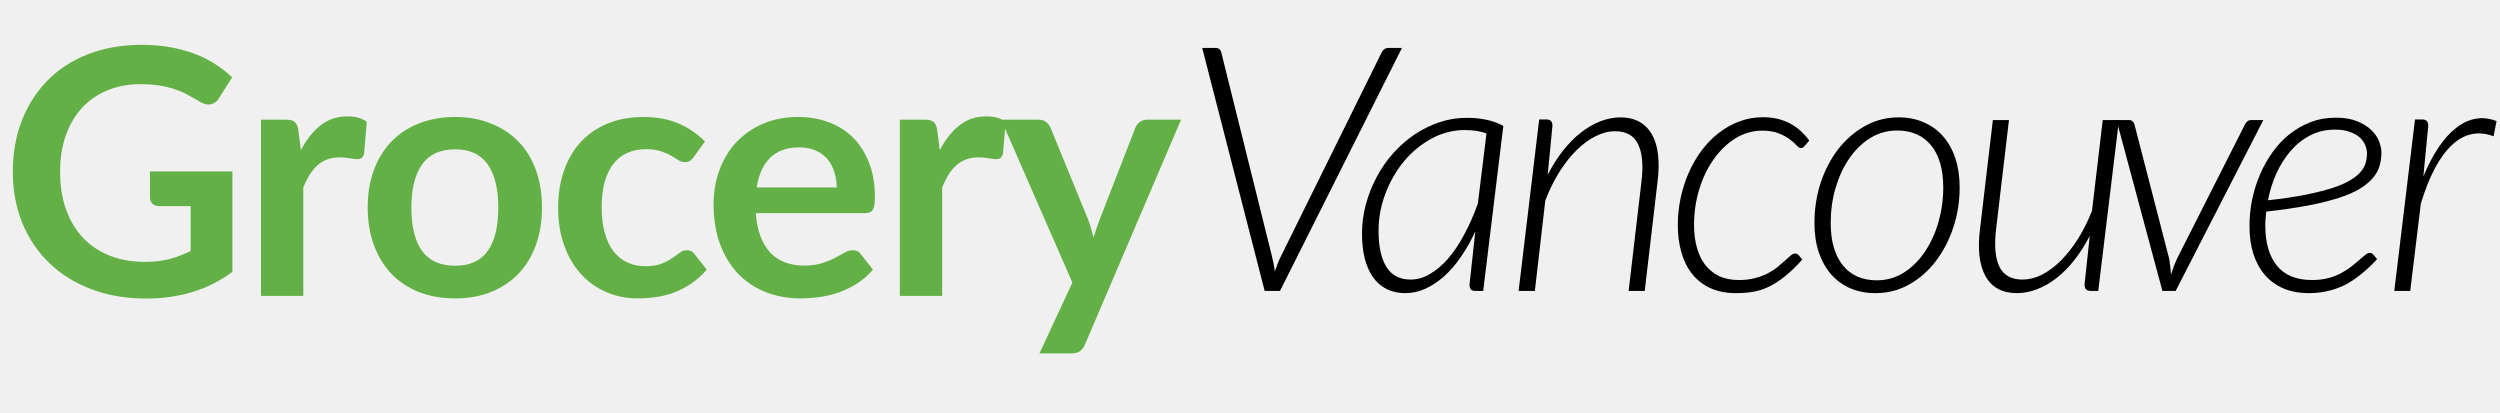
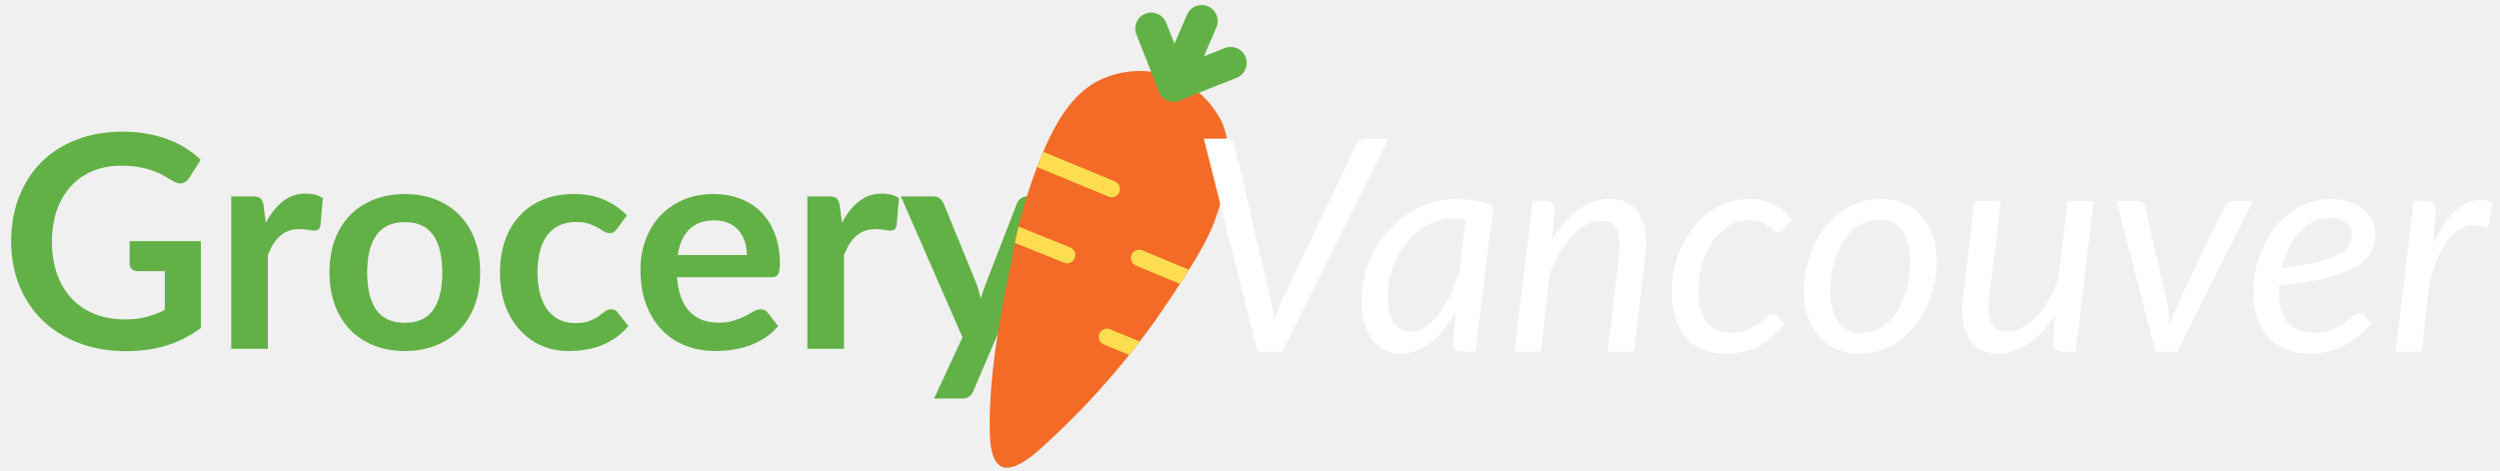
- <svg xmlns="http://www.w3.org/2000/svg" id="Layer_1" data-name="Layer 1" viewBox="0 0 262.03 43.27">
-   <defs>
-     <style>.cls-1,.cls-2{font-size:36px;}.cls-1{fill:#63b146;font-family:Lato-Bold, Lato;font-weight:700;letter-spacing:-0.02em;}.cls-2{font-family:Lato-LightItalic, Lato;font-weight:300;font-style:italic;letter-spacing:-0.1em;}.cls-3{letter-spacing:-0.05em;}.cls-4{letter-spacing:-0.06em;}.cls-5{letter-spacing:-0.05em;}</style>
-   </defs>
-   <text class="cls-1" transform="translate(0 31.01)">Grocery</text>
-   <text class="cls-2" transform="translate(123.77 30.49)">V<tspan class="cls-3" x="17.78" y="0">ancou</tspan>
-     <tspan class="cls-4" x="96.53" y="0">v</tspan>
-     <tspan class="cls-5" x="110.66" y="0">er</tspan>
-   </text>
+ <svg xmlns="http://www.w3.org/2000/svg" width="303" height="57" viewBox="0 0 303 57" fill="none">
+   <path d="M24.354 29.224V39.754C23.034 40.726 21.624 41.44 20.124 41.896C18.636 42.34 17.04 42.562 15.336 42.562C13.212 42.562 11.286 42.232 9.558 41.572C7.842 40.912 6.372 39.994 5.148 38.818C3.936 37.642 3 36.238 2.34 34.606C1.68 32.974 1.35 31.192 1.35 29.26C1.35 27.304 1.668 25.51 2.304 23.878C2.94 22.246 3.84 20.842 5.004 19.666C6.18 18.49 7.602 17.578 9.27 16.93C10.938 16.282 12.81 15.958 14.886 15.958C15.942 15.958 16.926 16.042 17.838 16.21C18.762 16.378 19.614 16.612 20.394 16.912C21.186 17.2 21.906 17.554 22.554 17.974C23.202 18.394 23.796 18.856 24.336 19.36L22.95 21.556C22.734 21.904 22.452 22.12 22.104 22.204C21.756 22.276 21.378 22.186 20.97 21.934C20.574 21.706 20.178 21.478 19.782 21.25C19.386 21.022 18.942 20.824 18.45 20.656C17.97 20.488 17.424 20.35 16.812 20.242C16.212 20.134 15.516 20.08 14.724 20.08C13.44 20.08 12.276 20.296 11.232 20.728C10.2 21.16 9.318 21.778 8.586 22.582C7.854 23.386 7.29 24.352 6.894 25.48C6.498 26.608 6.3 27.868 6.3 29.26C6.3 30.748 6.51 32.08 6.93 33.256C7.362 34.42 7.962 35.41 8.73 36.226C9.51 37.03 10.446 37.648 11.538 38.08C12.63 38.5 13.848 38.71 15.192 38.71C16.152 38.71 17.01 38.608 17.766 38.404C18.522 38.2 19.26 37.924 19.98 37.576V32.86H16.704C16.392 32.86 16.146 32.776 15.966 32.608C15.798 32.428 15.714 32.212 15.714 31.96V29.224H24.354ZM32.23 27.01C32.806 25.906 33.49 25.042 34.282 24.418C35.074 23.782 36.01 23.464 37.09 23.464C37.942 23.464 38.626 23.65 39.142 24.022L38.854 27.352C38.794 27.568 38.704 27.724 38.584 27.82C38.476 27.904 38.326 27.946 38.134 27.946C37.954 27.946 37.684 27.916 37.324 27.856C36.976 27.796 36.634 27.766 36.298 27.766C35.806 27.766 35.368 27.838 34.984 27.982C34.6 28.126 34.252 28.336 33.94 28.612C33.64 28.876 33.37 29.2 33.13 29.584C32.902 29.968 32.686 30.406 32.482 30.898V42.274H28.036V23.806H30.646C31.102 23.806 31.42 23.89 31.6 24.058C31.78 24.214 31.9 24.502 31.96 24.922L32.23 27.01ZM49.11 23.518C50.478 23.518 51.72 23.74 52.836 24.184C53.964 24.628 54.924 25.258 55.716 26.074C56.52 26.89 57.138 27.886 57.57 29.062C58.002 30.238 58.218 31.552 58.218 33.004C58.218 34.468 58.002 35.788 57.57 36.964C57.138 38.14 56.52 39.142 55.716 39.97C54.924 40.798 53.964 41.434 52.836 41.878C51.72 42.322 50.478 42.544 49.11 42.544C47.73 42.544 46.476 42.322 45.348 41.878C44.22 41.434 43.254 40.798 42.45 39.97C41.658 39.142 41.04 38.14 40.596 36.964C40.164 35.788 39.948 34.468 39.948 33.004C39.948 31.552 40.164 30.238 40.596 29.062C41.04 27.886 41.658 26.89 42.45 26.074C43.254 25.258 44.22 24.628 45.348 24.184C46.476 23.74 47.73 23.518 49.11 23.518ZM49.11 39.124C50.646 39.124 51.78 38.608 52.512 37.576C53.256 36.544 53.628 35.032 53.628 33.04C53.628 31.048 53.256 29.53 52.512 28.486C51.78 27.442 50.646 26.92 49.11 26.92C47.55 26.92 46.392 27.448 45.636 28.504C44.892 29.548 44.52 31.06 44.52 33.04C44.52 35.02 44.892 36.532 45.636 37.576C46.392 38.608 47.55 39.124 49.11 39.124ZM74.84 27.712C74.708 27.88 74.576 28.012 74.444 28.108C74.324 28.204 74.144 28.252 73.904 28.252C73.676 28.252 73.454 28.186 73.238 28.054C73.022 27.91 72.764 27.754 72.464 27.586C72.164 27.406 71.804 27.25 71.384 27.118C70.976 26.974 70.466 26.902 69.854 26.902C69.074 26.902 68.39 27.046 67.802 27.334C67.214 27.61 66.722 28.012 66.326 28.54C65.942 29.068 65.654 29.71 65.462 30.466C65.27 31.21 65.174 32.056 65.174 33.004C65.174 33.988 65.276 34.864 65.48 35.632C65.696 36.4 66.002 37.048 66.398 37.576C66.794 38.092 67.274 38.488 67.838 38.764C68.402 39.028 69.038 39.16 69.746 39.16C70.454 39.16 71.024 39.076 71.456 38.908C71.9 38.728 72.272 38.536 72.572 38.332C72.872 38.116 73.13 37.924 73.346 37.756C73.574 37.576 73.826 37.486 74.102 37.486C74.462 37.486 74.732 37.624 74.912 37.9L76.19 39.52C75.698 40.096 75.164 40.582 74.588 40.978C74.012 41.362 73.412 41.674 72.788 41.914C72.176 42.142 71.54 42.304 70.88 42.4C70.232 42.496 69.584 42.544 68.936 42.544C67.796 42.544 66.722 42.334 65.714 41.914C64.706 41.482 63.824 40.858 63.068 40.042C62.312 39.226 61.712 38.23 61.268 37.054C60.836 35.866 60.62 34.516 60.62 33.004C60.62 31.648 60.812 30.394 61.196 29.242C61.592 28.078 62.168 27.076 62.924 26.236C63.68 25.384 64.616 24.718 65.732 24.238C66.848 23.758 68.132 23.518 69.584 23.518C70.964 23.518 72.17 23.74 73.202 24.184C74.246 24.628 75.182 25.264 76.01 26.092L74.84 27.712ZM90.559 30.916C90.559 30.34 90.475 29.8 90.307 29.296C90.151 28.78 89.911 28.33 89.587 27.946C89.263 27.562 88.849 27.262 88.345 27.046C87.853 26.818 87.277 26.704 86.617 26.704C85.333 26.704 84.319 27.07 83.575 27.802C82.843 28.534 82.375 29.572 82.171 30.916H90.559ZM82.081 33.598C82.153 34.546 82.321 35.368 82.585 36.064C82.849 36.748 83.197 37.318 83.629 37.774C84.061 38.218 84.571 38.554 85.159 38.782C85.759 38.998 86.419 39.106 87.139 39.106C87.859 39.106 88.477 39.022 88.993 38.854C89.521 38.686 89.977 38.5 90.361 38.296C90.757 38.092 91.099 37.906 91.387 37.738C91.687 37.57 91.975 37.486 92.251 37.486C92.623 37.486 92.899 37.624 93.079 37.9L94.357 39.52C93.865 40.096 93.313 40.582 92.701 40.978C92.089 41.362 91.447 41.674 90.775 41.914C90.115 42.142 89.437 42.304 88.741 42.4C88.057 42.496 87.391 42.544 86.743 42.544C85.459 42.544 84.265 42.334 83.161 41.914C82.057 41.482 81.097 40.852 80.281 40.024C79.465 39.184 78.823 38.152 78.355 36.928C77.887 35.692 77.653 34.264 77.653 32.644C77.653 31.384 77.857 30.202 78.265 29.098C78.673 27.982 79.255 27.016 80.011 26.2C80.779 25.372 81.709 24.718 82.801 24.238C83.905 23.758 85.147 23.518 86.527 23.518C87.691 23.518 88.765 23.704 89.749 24.076C90.733 24.448 91.579 24.994 92.287 25.714C92.995 26.422 93.547 27.298 93.943 28.342C94.351 29.374 94.555 30.556 94.555 31.888C94.555 32.56 94.483 33.016 94.339 33.256C94.195 33.484 93.919 33.598 93.511 33.598H82.081ZM102.085 27.01C102.661 25.906 103.345 25.042 104.137 24.418C104.929 23.782 105.865 23.464 106.945 23.464C107.797 23.464 108.481 23.65 108.997 24.022L108.709 27.352C108.649 27.568 108.559 27.724 108.439 27.82C108.331 27.904 108.181 27.946 107.989 27.946C107.809 27.946 107.539 27.916 107.179 27.856C106.831 27.796 106.489 27.766 106.153 27.766C105.661 27.766 105.223 27.838 104.839 27.982C104.455 28.126 104.107 28.336 103.795 28.612C103.495 28.876 103.225 29.2 102.985 29.584C102.757 29.968 102.541 30.406 102.337 30.898V42.274H97.891V23.806H100.501C100.957 23.806 101.275 23.89 101.455 24.058C101.635 24.214 101.755 24.502 101.815 24.922L102.085 27.01ZM128.097 23.806L118.035 47.35C117.903 47.662 117.729 47.896 117.513 48.052C117.309 48.22 116.991 48.304 116.559 48.304H113.247L116.703 40.888L109.233 23.806H113.139C113.487 23.806 113.757 23.89 113.949 24.058C114.153 24.226 114.303 24.418 114.399 24.634L118.323 34.21C118.455 34.534 118.563 34.858 118.647 35.182C118.743 35.506 118.833 35.836 118.917 36.172C119.025 35.836 119.133 35.506 119.241 35.182C119.349 34.846 119.469 34.516 119.601 34.192L123.309 24.634C123.405 24.394 123.561 24.196 123.777 24.04C124.005 23.884 124.257 23.806 124.533 23.806H128.097Z" fill="#62B146" />
+   <path d="M142.133 9.299C140.713 8.778 139.203 8.545 137.692 8.616C136.181 8.686 134.699 9.058 133.333 9.709L132.983 9.879C129.893 11.569 127.863 14.939 126.103 19.309C124.484 23.321 123.317 27.5 122.623 31.769C121.353 37.509 119.843 45.769 120.013 52.229C120.013 53.769 120.213 55.999 121.473 56.569C122.733 57.139 124.843 55.569 125.953 54.569C131.312 49.79 136.115 44.423 140.273 38.569C145.723 30.659 146.933 28.109 147.803 25.229C149.803 18.669 148.523 15.589 148.133 14.759C146.878 12.259 144.74 10.314 142.133 9.299V9.299Z" fill="#F36B26" />
+   <path d="M147.488 3.32C147.913 2.336 147.46 1.195 146.477 0.77C145.493 0.345 144.351 0.797 143.926 1.781L140.979 8.601C140.554 9.585 141.007 10.727 141.99 11.152C142.974 11.577 144.116 11.124 144.541 10.14L147.488 3.32Z" fill="#62B146" />
+   <mask id="mask0" mask-type="alpha" maskUnits="userSpaceOnUse" x="120" y="8" width="29" height="49">
+     <path d="M142.133 9.299C140.713 8.778 139.203 8.545 137.692 8.616C136.181 8.686 134.699 9.058 133.333 9.709L132.983 9.879C129.893 11.569 127.863 14.939 126.103 19.309C124.484 23.321 123.317 27.5 122.623 31.769C121.353 37.509 119.843 45.769 120.013 52.229C120.013 53.769 120.213 55.999 121.473 56.569C122.733 57.139 124.843 55.569 125.953 54.569C131.312 49.79 136.115 44.423 140.273 38.569C145.723 30.659 146.933 28.109 147.803 25.229C149.803 18.669 148.523 15.589 148.133 14.759C146.878 12.259 144.74 10.314 142.133 9.299V9.299Z" fill="#F36B26" />
+   </mask>
+   <g mask="url(#mask0)">
+     <path d="M126.103 19.31L134.793 22.91" stroke="#FFDD50" stroke-width="2" stroke-miterlimit="10" stroke-linecap="round" />
+     <path d="M120.173 27.2L129.383 30.91" stroke="#FFDD50" stroke-width="2" stroke-miterlimit="10" stroke-linecap="round" />
+     <path d="M138.123 31.27L146.833 34.88" stroke="#FFDD50" stroke-width="2" stroke-miterlimit="10" stroke-linecap="round" />
+     <path d="M134.223 40.83L142.333 44.18" stroke="#FFDD50" stroke-width="2" stroke-miterlimit="10" stroke-linecap="round" />
+   </g>
+   <path d="M149.938 9.431C150.934 9.036 151.421 7.909 151.026 6.913C150.631 5.917 149.504 5.43 148.508 5.824L141.601 8.563C140.605 8.958 140.118 10.086 140.513 11.082C140.907 12.078 142.035 12.565 143.031 12.17L149.938 9.431Z" fill="#62B146" />
+   <path d="M140.523 11.088C140.918 12.084 142.046 12.571 143.042 12.176C144.038 11.781 144.525 10.653 144.13 9.657L141.391 2.751C140.996 1.755 139.869 1.267 138.873 1.662C137.877 2.057 137.39 3.185 137.785 4.181L140.523 11.088Z" fill="#62B146" />
+   <path d="M168.336 16.809L155.52 42.603H152.478L145.962 16.809H148.662C148.962 16.809 149.196 16.887 149.364 17.044C149.544 17.2 149.652 17.392 149.688 17.619L154.008 36.051C154.104 36.435 154.194 36.861 154.278 37.33C154.362 37.785 154.434 38.266 154.494 38.77C154.662 38.266 154.836 37.785 155.016 37.33C155.196 36.861 155.388 36.435 155.592 36.051L164.394 17.619C164.49 17.416 164.646 17.23 164.862 17.061C165.09 16.893 165.348 16.809 165.636 16.809H168.336ZM177.734 26.602C177.47 26.541 177.206 26.506 176.942 26.494C176.69 26.47 176.438 26.457 176.186 26.457C175.466 26.457 174.77 26.578 174.098 26.817C173.426 27.046 172.796 27.369 172.208 27.79C171.62 28.209 171.086 28.713 170.606 29.302C170.126 29.878 169.712 30.514 169.364 31.209C169.028 31.905 168.764 32.65 168.572 33.441C168.38 34.221 168.284 35.026 168.284 35.853C168.284 38.745 169.208 40.191 171.056 40.191C171.644 40.191 172.22 40.011 172.784 39.651C173.348 39.279 173.882 38.77 174.386 38.121C174.902 37.462 175.376 36.688 175.808 35.8C176.24 34.9 176.624 33.916 176.96 32.847L177.734 26.602ZM176.51 37.797C176.078 38.566 175.61 39.261 175.106 39.886C174.614 40.51 174.086 41.044 173.522 41.487C172.97 41.919 172.382 42.255 171.758 42.495C171.146 42.736 170.51 42.855 169.85 42.855C169.13 42.855 168.476 42.718 167.888 42.441C167.3 42.154 166.796 41.739 166.376 41.2C165.968 40.648 165.65 39.975 165.422 39.184C165.194 38.38 165.08 37.462 165.08 36.429C165.08 35.349 165.212 34.3 165.476 33.279C165.752 32.248 166.136 31.276 166.628 30.363C167.132 29.451 167.732 28.617 168.428 27.861C169.124 27.093 169.898 26.433 170.75 25.881C171.614 25.317 172.538 24.886 173.522 24.585C174.506 24.273 175.538 24.117 176.618 24.117C177.398 24.117 178.154 24.183 178.886 24.316C179.63 24.436 180.362 24.651 181.082 24.963L178.904 42.603H177.248C176.828 42.603 176.54 42.495 176.384 42.279C176.24 42.063 176.168 41.8 176.168 41.487L176.51 37.797ZM188.218 28.977C189.19 27.369 190.288 26.157 191.512 25.341C192.736 24.514 193.996 24.099 195.292 24.099C196.06 24.099 196.732 24.256 197.308 24.567C197.896 24.867 198.37 25.311 198.73 25.899C199.102 26.488 199.354 27.213 199.486 28.078C199.618 28.93 199.618 29.901 199.486 30.994L198.118 42.603H194.932L196.3 30.994C196.468 29.553 196.378 28.491 196.03 27.808C195.682 27.111 195.04 26.764 194.104 26.764C193.528 26.764 192.94 26.919 192.34 27.232C191.752 27.544 191.182 27.988 190.63 28.564C190.078 29.14 189.562 29.835 189.082 30.651C188.614 31.456 188.212 32.355 187.876 33.352L186.832 42.603H183.628L185.824 24.352H187.408C188.128 24.352 188.488 24.712 188.488 25.431L188.218 28.977ZM216.38 39.328C215.756 40.011 215.162 40.581 214.598 41.038C214.034 41.493 213.47 41.859 212.906 42.136C212.342 42.4 211.754 42.586 211.142 42.694C210.542 42.801 209.894 42.855 209.198 42.855C208.142 42.855 207.206 42.675 206.39 42.316C205.586 41.956 204.908 41.452 204.356 40.803C203.816 40.144 203.402 39.358 203.114 38.446C202.838 37.522 202.7 36.508 202.7 35.404C202.7 33.928 202.928 32.511 203.384 31.155C203.852 29.799 204.5 28.599 205.328 27.555C206.156 26.512 207.14 25.677 208.28 25.053C209.432 24.43 210.686 24.117 212.042 24.117C213.254 24.117 214.268 24.334 215.084 24.765C215.9 25.186 216.614 25.803 217.226 26.619L216.218 27.826C216.134 27.922 216.038 28 215.93 28.059C215.834 28.119 215.72 28.149 215.588 28.149C215.42 28.149 215.252 28.078 215.084 27.933C214.928 27.777 214.718 27.61 214.454 27.43C214.19 27.238 213.86 27.07 213.464 26.925C213.08 26.77 212.582 26.692 211.97 26.692C211.142 26.692 210.362 26.919 209.63 27.375C208.898 27.82 208.256 28.431 207.704 29.212C207.152 29.991 206.714 30.916 206.39 31.983C206.078 33.051 205.922 34.197 205.922 35.422C205.922 36.166 206.006 36.843 206.174 37.456C206.342 38.056 206.594 38.572 206.93 39.004C207.266 39.423 207.674 39.754 208.154 39.993C208.646 40.221 209.216 40.336 209.864 40.336C210.668 40.336 211.34 40.215 211.88 39.975C212.432 39.736 212.894 39.477 213.266 39.202C213.638 38.913 213.95 38.65 214.202 38.41C214.466 38.169 214.724 38.05 214.976 38.05C215.204 38.05 215.408 38.151 215.588 38.355L216.38 39.328ZM225.806 40.353C226.682 40.353 227.474 40.114 228.182 39.633C228.902 39.154 229.514 38.517 230.018 37.725C230.534 36.922 230.93 35.998 231.206 34.953C231.482 33.91 231.62 32.818 231.62 31.677C231.62 29.997 231.284 28.738 230.612 27.898C229.952 27.046 228.998 26.619 227.75 26.619C226.862 26.619 226.058 26.86 225.338 27.34C224.63 27.808 224.024 28.438 223.52 29.23C223.016 30.021 222.626 30.939 222.35 31.983C222.074 33.028 221.936 34.12 221.936 35.26C221.936 36.94 222.266 38.212 222.926 39.075C223.586 39.928 224.546 40.353 225.806 40.353ZM225.5 42.855C224.504 42.855 223.592 42.688 222.764 42.352C221.936 42.004 221.222 41.505 220.622 40.858C220.022 40.209 219.554 39.417 219.218 38.481C218.882 37.545 218.714 36.477 218.714 35.278C218.714 33.742 218.954 32.295 219.434 30.939C219.914 29.584 220.574 28.401 221.414 27.393C222.254 26.373 223.238 25.57 224.366 24.982C225.506 24.393 226.73 24.099 228.038 24.099C229.034 24.099 229.946 24.273 230.774 24.622C231.602 24.957 232.316 25.45 232.916 26.098C233.516 26.745 233.984 27.538 234.32 28.474C234.656 29.41 234.824 30.471 234.824 31.66C234.824 33.184 234.584 34.623 234.104 35.98C233.624 37.336 232.964 38.523 232.124 39.544C231.296 40.563 230.312 41.373 229.172 41.974C228.032 42.562 226.808 42.855 225.5 42.855ZM253.87 24.369L251.674 42.603H250.09C249.31 42.603 248.92 42.219 248.92 41.452L249.19 38.121C248.23 39.681 247.144 40.864 245.932 41.667C244.732 42.459 243.496 42.855 242.224 42.855C241.456 42.855 240.778 42.706 240.19 42.406C239.602 42.093 239.122 41.644 238.75 41.056C238.39 40.468 238.144 39.748 238.012 38.895C237.88 38.044 237.886 37.066 238.03 35.962L239.398 24.369H242.584L241.216 35.962C241.048 37.389 241.132 38.452 241.468 39.148C241.816 39.843 242.464 40.191 243.412 40.191C243.964 40.191 244.534 40.041 245.122 39.742C245.71 39.441 246.274 39.016 246.814 38.464C247.354 37.911 247.858 37.245 248.326 36.465C248.806 35.673 249.214 34.797 249.55 33.837L250.684 24.369H253.87ZM273.159 24.369L264.015 42.603H261.351L256.635 24.369H259.227C259.467 24.369 259.659 24.436 259.803 24.567C259.947 24.7 260.043 24.855 260.091 25.035L262.791 36.772C262.863 37.227 262.923 37.678 262.971 38.121C263.019 38.566 263.061 39.016 263.097 39.471C263.229 39.028 263.373 38.584 263.529 38.139C263.685 37.696 263.865 37.239 264.069 36.772L269.703 25.035C269.799 24.843 269.931 24.688 270.099 24.567C270.267 24.436 270.459 24.369 270.675 24.369H273.159ZM282.512 26.422C281.756 26.422 281.06 26.578 280.424 26.89C279.788 27.201 279.224 27.634 278.732 28.186C278.24 28.726 277.82 29.367 277.472 30.111C277.124 30.843 276.854 31.636 276.662 32.487C278.51 32.26 279.992 32.002 281.108 31.713C282.224 31.413 283.082 31.096 283.682 30.759C284.282 30.412 284.678 30.04 284.87 29.643C285.062 29.247 285.158 28.834 285.158 28.401C285.158 28.186 285.11 27.963 285.014 27.735C284.918 27.495 284.762 27.279 284.546 27.087C284.342 26.895 284.072 26.739 283.736 26.619C283.4 26.488 282.992 26.422 282.512 26.422ZM287.588 39.237C286.976 39.873 286.376 40.419 285.788 40.876C285.2 41.319 284.6 41.691 283.988 41.992C283.388 42.291 282.752 42.508 282.08 42.639C281.42 42.783 280.706 42.855 279.938 42.855C278.894 42.855 277.958 42.681 277.13 42.334C276.302 41.986 275.6 41.493 275.024 40.858C274.448 40.209 274.004 39.429 273.692 38.517C273.38 37.605 273.224 36.586 273.224 35.458C273.224 34.522 273.32 33.592 273.512 32.667C273.716 31.732 274.004 30.843 274.376 30.003C274.76 29.163 275.222 28.384 275.762 27.663C276.314 26.944 276.938 26.326 277.634 25.809C278.342 25.282 279.116 24.867 279.956 24.567C280.808 24.267 281.72 24.117 282.692 24.117C283.616 24.117 284.414 24.25 285.086 24.514C285.758 24.777 286.31 25.113 286.742 25.521C287.174 25.93 287.492 26.38 287.696 26.872C287.912 27.363 288.02 27.831 288.02 28.276C288.02 29.067 287.858 29.799 287.534 30.471C287.21 31.131 286.616 31.732 285.752 32.272C284.888 32.8 283.7 33.261 282.188 33.657C280.676 34.053 278.732 34.371 276.356 34.611C276.356 34.743 276.35 34.876 276.338 35.008C276.338 35.127 276.338 35.254 276.338 35.386C276.338 36.993 276.686 38.224 277.382 39.075C278.09 39.916 279.152 40.336 280.568 40.336C281.144 40.336 281.654 40.276 282.098 40.156C282.554 40.035 282.956 39.892 283.304 39.724C283.664 39.544 283.976 39.352 284.24 39.148C284.516 38.931 284.762 38.739 284.978 38.572C285.206 38.392 285.416 38.242 285.608 38.121C285.8 38.002 285.992 37.941 286.184 37.941C286.412 37.941 286.616 38.044 286.796 38.248L287.588 39.237ZM295.04 29.445C295.52 28.425 296.036 27.544 296.588 26.799C297.152 26.044 297.74 25.456 298.352 25.035C298.964 24.604 299.594 24.346 300.242 24.262C300.89 24.166 301.55 24.262 302.222 24.549L301.646 27.628C300.086 27.003 298.706 27.232 297.506 28.311C296.318 29.392 295.352 31.341 294.608 34.161L293.6 42.603H290.468L292.664 24.352H294.248C294.98 24.352 295.346 24.712 295.346 25.431L295.04 29.445Z" fill="white" />
</svg>
